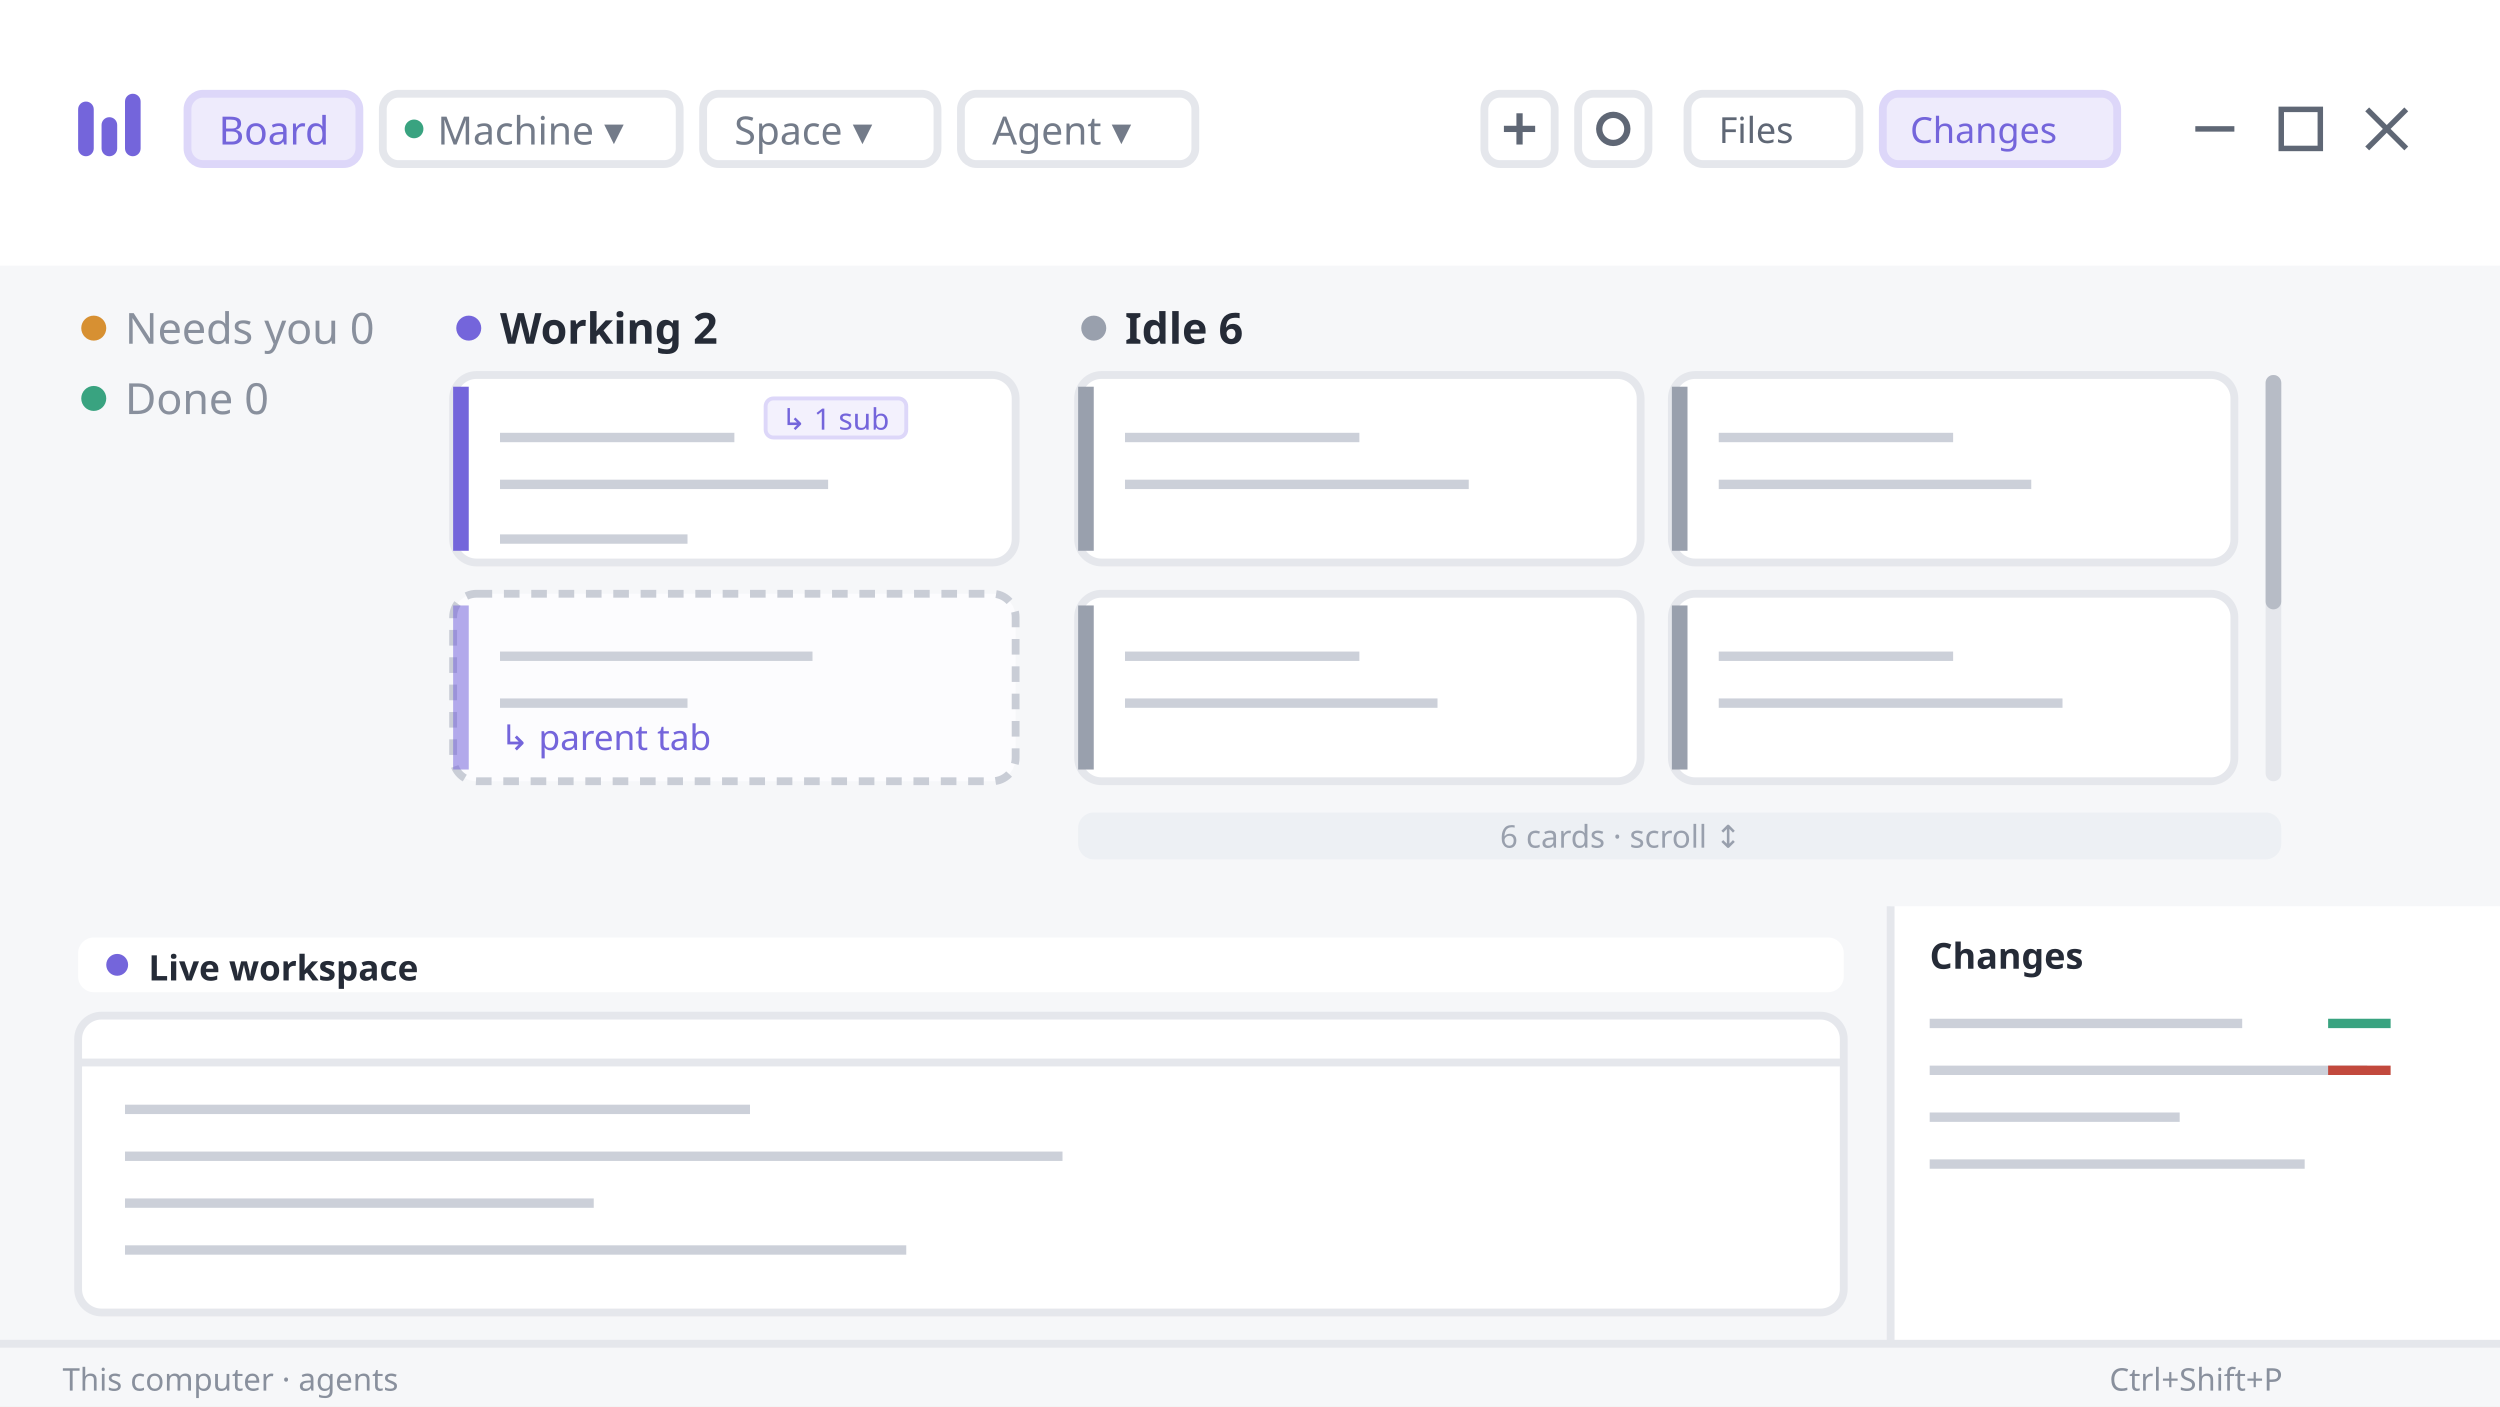
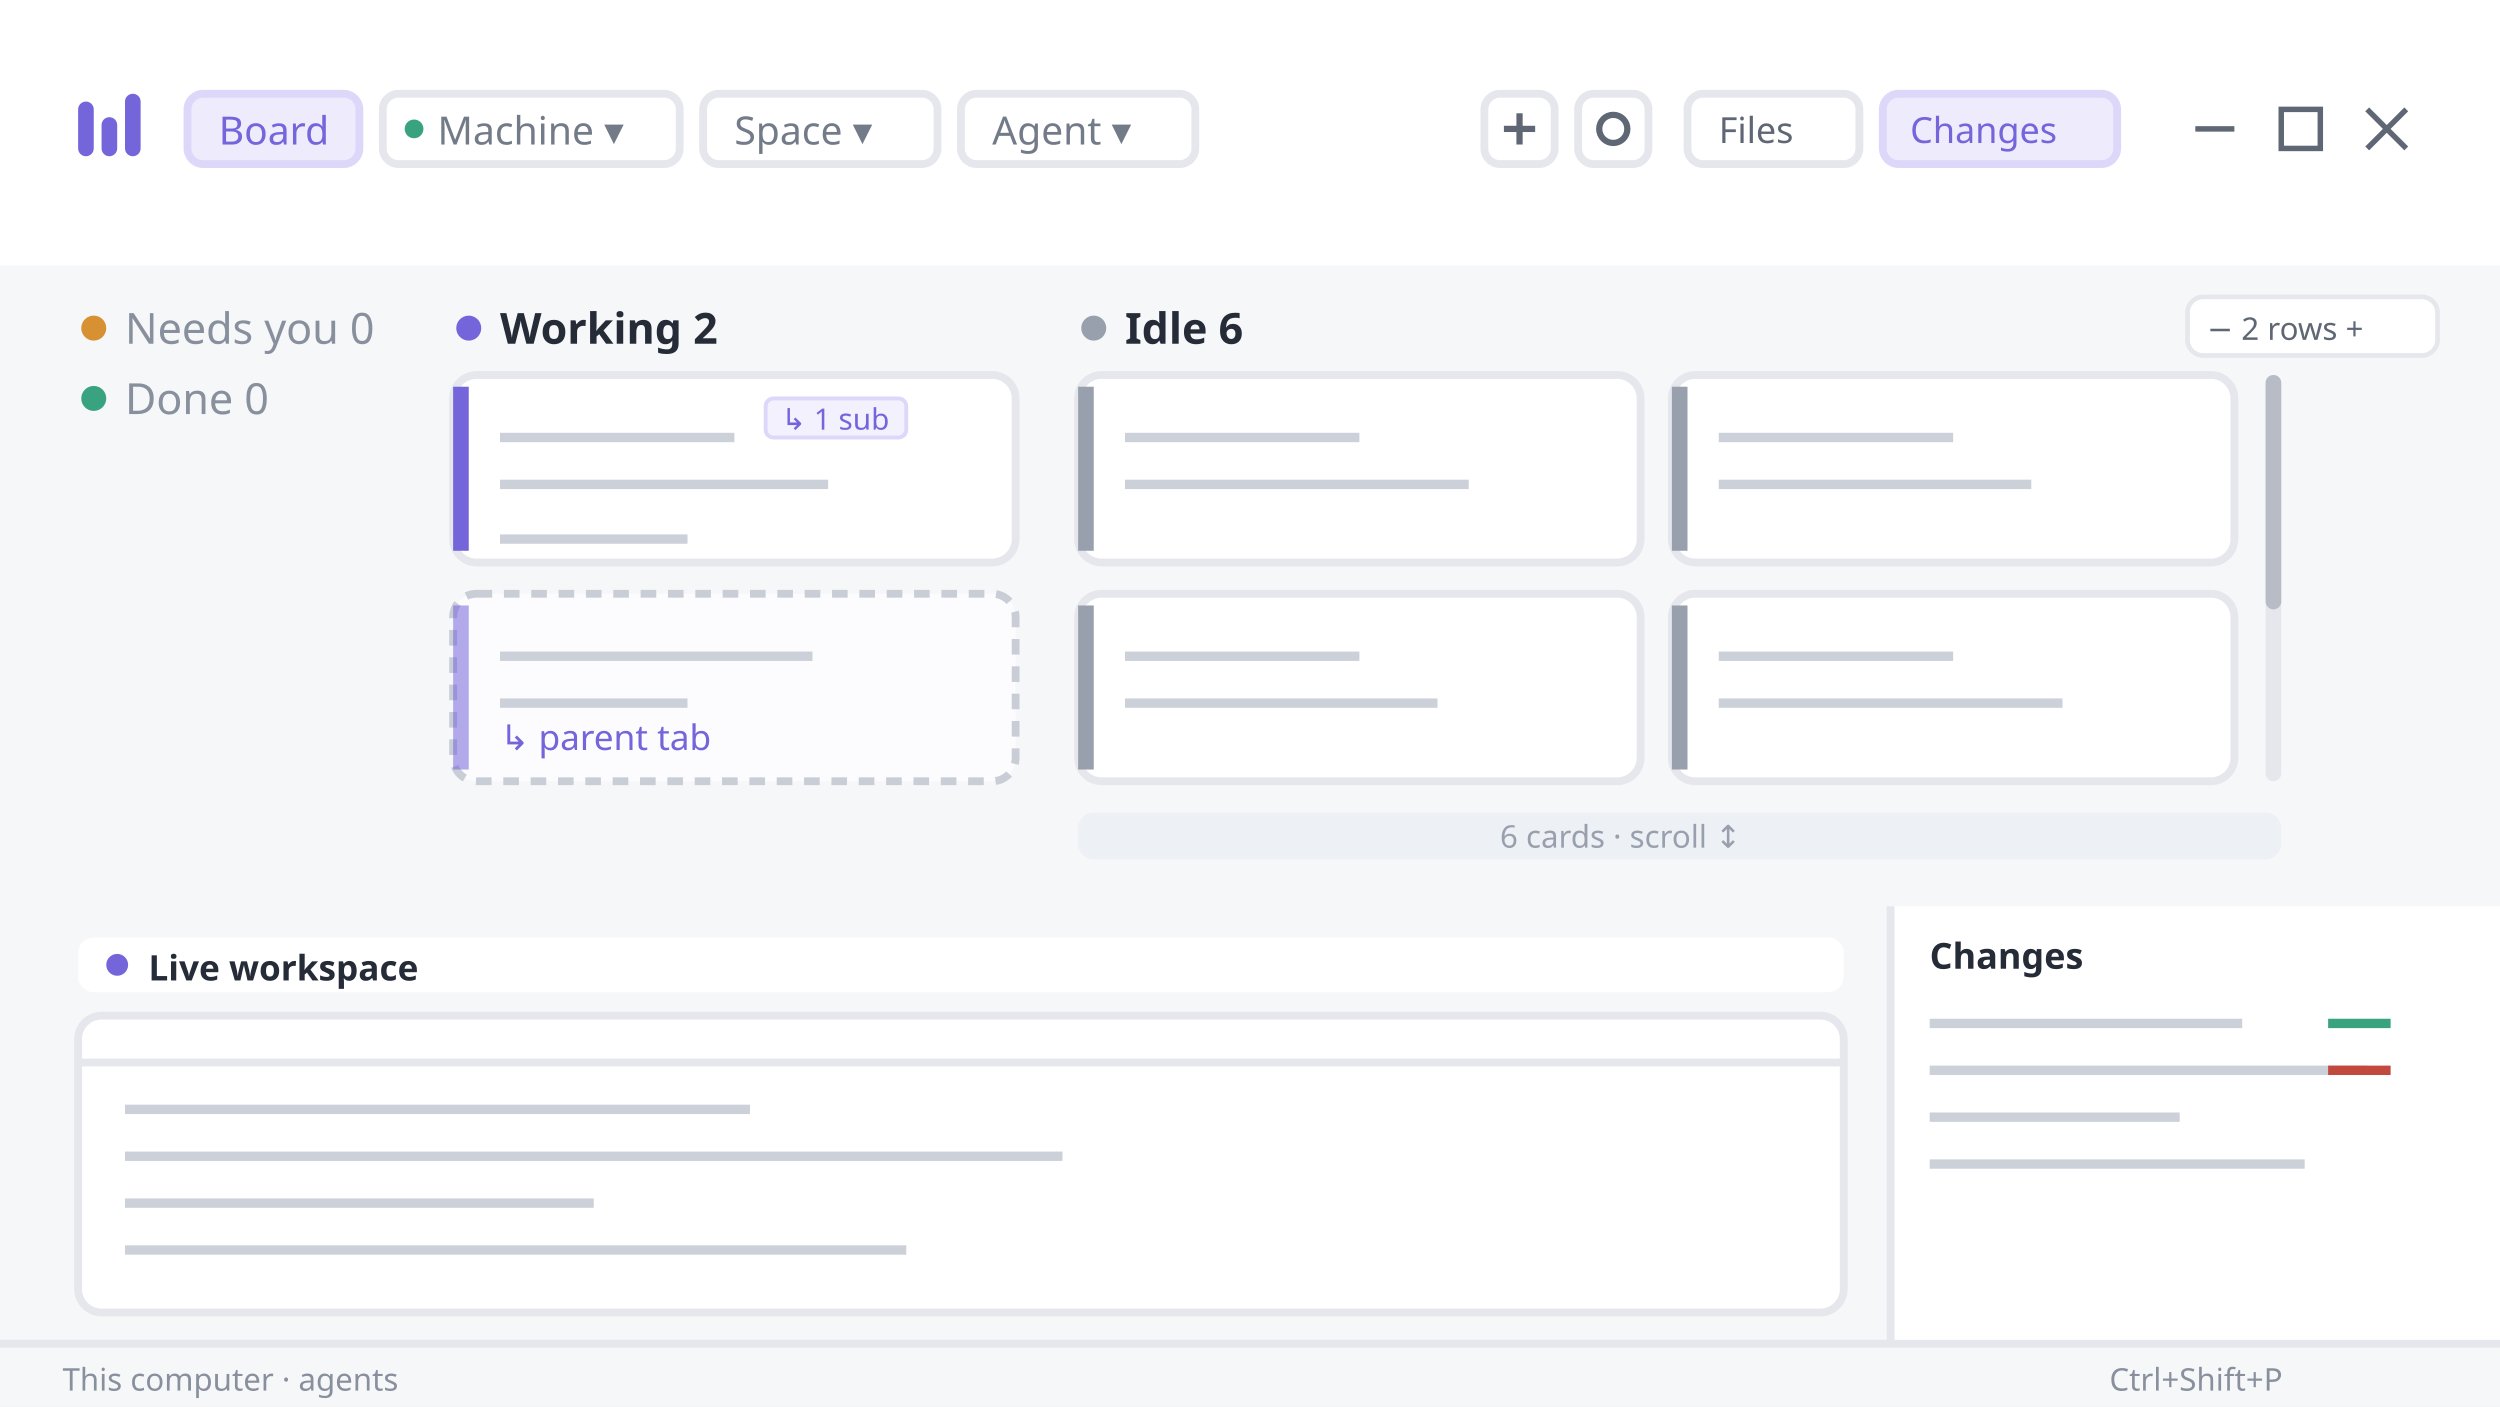
<svg xmlns="http://www.w3.org/2000/svg" width="320" height="180" viewBox="0 0 320 180">
  <rect width="320" height="180" fill="#f6f7f9" />
  <rect width="320" height="34" fill="#ffffff" />
  <g fill="#7465db">
    <rect x="10" y="13" width="2" height="7" rx="1" />
    <rect x="13" y="15" width="2" height="5" rx="1" />
    <rect x="16" y="12" width="2" height="8" rx="1" />
  </g>
  <g font-family="sans-serif" font-size="5">
    <rect x="24" y="12" width="22" height="9" rx="2" fill="#eeebfc" stroke="#ddd7f9" />
    <text x="28" y="18.5" fill="#7465db">Board</text>
    <rect x="49" y="12" width="38" height="9" rx="2" fill="#ffffff" stroke="#e5e7ec" />
    <circle cx="53" cy="16.5" r="1.2" fill="#39a380" />
    <text x="56" y="18.5" fill="#737b89">Machine ▾</text>
    <rect x="90" y="12" width="30" height="9" rx="2" fill="#ffffff" stroke="#e5e7ec" />
    <text x="94" y="18.5" fill="#737b89">Space ▾</text>
    <rect x="123" y="12" width="30" height="9" rx="2" fill="#ffffff" stroke="#e5e7ec" />
    <text x="127" y="18.5" fill="#737b89">Agent ▾</text>
  </g>
  <g fill="#ffffff" stroke="#e5e7ec">
    <rect x="190" y="12" width="9" height="9" rx="2" />
    <rect x="202" y="12" width="9" height="9" rx="2" />
  </g>
  <g stroke="#5f6775" stroke-width="0.8">
    <path d="M194.5 14.5v4m-2-2h4" />
  </g>
  <circle cx="206.5" cy="16.5" r="1.8" fill="none" stroke="#5f6775" stroke-width="0.8" />
  <g font-family="sans-serif" font-size="4.6" fill="#5f6775">
    <rect x="216" y="12" width="22" height="9" rx="2" fill="#ffffff" stroke="#e5e7ec" />
    <text x="220" y="18.3">Files</text>
    <rect x="241" y="12" width="30" height="9" rx="2" fill="#eeebfc" stroke="#ddd7f9" />
    <text x="244.5" y="18.3" fill="#7465db">Changes</text>
  </g>
  <g stroke="#5f6775" stroke-width="0.7" fill="none">
    <path d="M281 16.5h5" />
    <rect x="292" y="14" width="5" height="5" />
    <path d="M303 14l5 5m0-5l-5 5" />
  </g>
  <g font-family="sans-serif" font-size="5.5" fill="#89909d">
    <circle cx="12" cy="42" r="1.6" fill="#d79032" />
    <text x="16" y="44">Needs you 0</text>
    <circle cx="12" cy="51" r="1.6" fill="#39a380" />
    <text x="16" y="53">Done 0</text>
  </g>
+   <rect x="280" y="38" width="32" height="7.5" rx="2" fill="#ffffff" stroke="#e5e7ec" stroke-width="0.6" />
+   <text x="282.5" y="43.5" font-family="sans-serif" font-size="4" fill="#5f6775">−  2 rows  +</text>
  <g font-family="sans-serif" font-size="5.5" font-weight="600" fill="#252b37">
    <circle cx="60" cy="42" r="1.6" fill="#7465db" />
    <text x="64" y="44">Working 2</text>
    <circle cx="140" cy="42" r="1.6" fill="#99a0ad" />
    <text x="144" y="44">Idle 6</text>
  </g>
  <rect x="58" y="48" width="72" height="24" rx="3" fill="#ffffff" stroke="#e5e7ec" />
  <path d="M59 49.5v21" stroke="#7465db" stroke-width="2" />
  <rect x="58" y="76" width="72" height="24" rx="3" fill="#fcfcfe" stroke="#c9cdd6" stroke-dasharray="2 1.5" />
  <path d="M59 77.5v21" stroke="#7465db" stroke-width="2" opacity="0.55" />
  <g font-family="sans-serif" font-size="4.5" fill="#7465db">
    <text x="64" y="96">↳ parent tab</text>
  </g>
  <rect x="98" y="51" width="18" height="5" rx="1" fill="#f3f1fd" stroke="#ddd7f9" stroke-width="0.5" />
  <text x="100" y="55" font-family="sans-serif" font-size="3.8" fill="#7465db">↳ 1 sub</text>
  <g fill="#ffffff" stroke="#e5e7ec">
    <rect x="138" y="48" width="72" height="24" rx="3" />
    <rect x="214" y="48" width="72" height="24" rx="3" />
    <rect x="138" y="76" width="72" height="24" rx="3" />
    <rect x="214" y="76" width="72" height="24" rx="3" />
  </g>
  <g stroke="#99a0ad" stroke-width="2">
    <path d="M139 49.5v21m0 7v21m76-49v21m0 7v21" />
  </g>
  <rect x="290" y="48" width="2" height="52" rx="1" fill="#e5e7ec" />
  <rect x="290" y="48" width="2" height="30" rx="1" fill="#b7bcc6" />
  <rect x="138" y="104" width="154" height="6" rx="2" fill="#edf0f4" />
  <text x="192" y="108.5" font-family="sans-serif" font-size="4" fill="#99a0ad">6 cards · scroll ↕</text>
  <g stroke="#ccd0d9" stroke-width="1.2">
    <path d="M64 56h30m-30 6h42m-42 7h24" />
    <path d="M64 84h40m-40 6h24" />
    <path d="M144 56h30m-30 6h44M220 56h30m-30 6h40M144 84h30m-30 6h40M220 84h30m-30 6h44" />
  </g>
  <rect x="0" y="116" width="320" height="64" fill="#f6f7f9" />
  <rect x="10" y="120" width="226" height="7" rx="2" fill="#ffffff" />
  <circle cx="15" cy="123.5" r="1.4" fill="#7465db" />
  <text x="19" y="125.5" font-family="sans-serif" font-size="4.5" font-weight="600" fill="#252b37">Live workspace</text>
  <rect x="10" y="130" width="226" height="38" rx="3" fill="#ffffff" stroke="#e5e7ec" />
  <path d="M10 136h226" stroke="#e5e7ec" />
  <g stroke="#ccd0d9" stroke-width="1.2">
    <path d="M16 142h80m-80 6h120m-120 6h60m-60 6h100" />
  </g>
  <rect x="242" y="116" width="78" height="56" fill="#ffffff" />
  <path d="M242 116v56" stroke="#e5e7ec" />
  <text x="247" y="124" font-family="sans-serif" font-size="4.6" font-weight="600" fill="#252b37">Changes</text>
  <g stroke="#ccd0d9" stroke-width="1.2">
    <path d="M247 131h40m-40 6h56m-56 6h32m-32 6h48" />
  </g>
  <g stroke-width="1.2">
    <path d="M298 131h8" stroke="#39a380" />
    <path d="M298 137h8" stroke="#c2493d" />
  </g>
  <rect x="0" y="172" width="320" height="8" fill="#f6f7f9" />
  <path d="M0 172h320" stroke="#e5e7ec" />
  <g font-family="sans-serif" font-size="4" fill="#89909d">
    <text x="8" y="178">This computer · agents</text>
    <text x="270" y="178">Ctrl+Shift+P</text>
  </g>
</svg>
